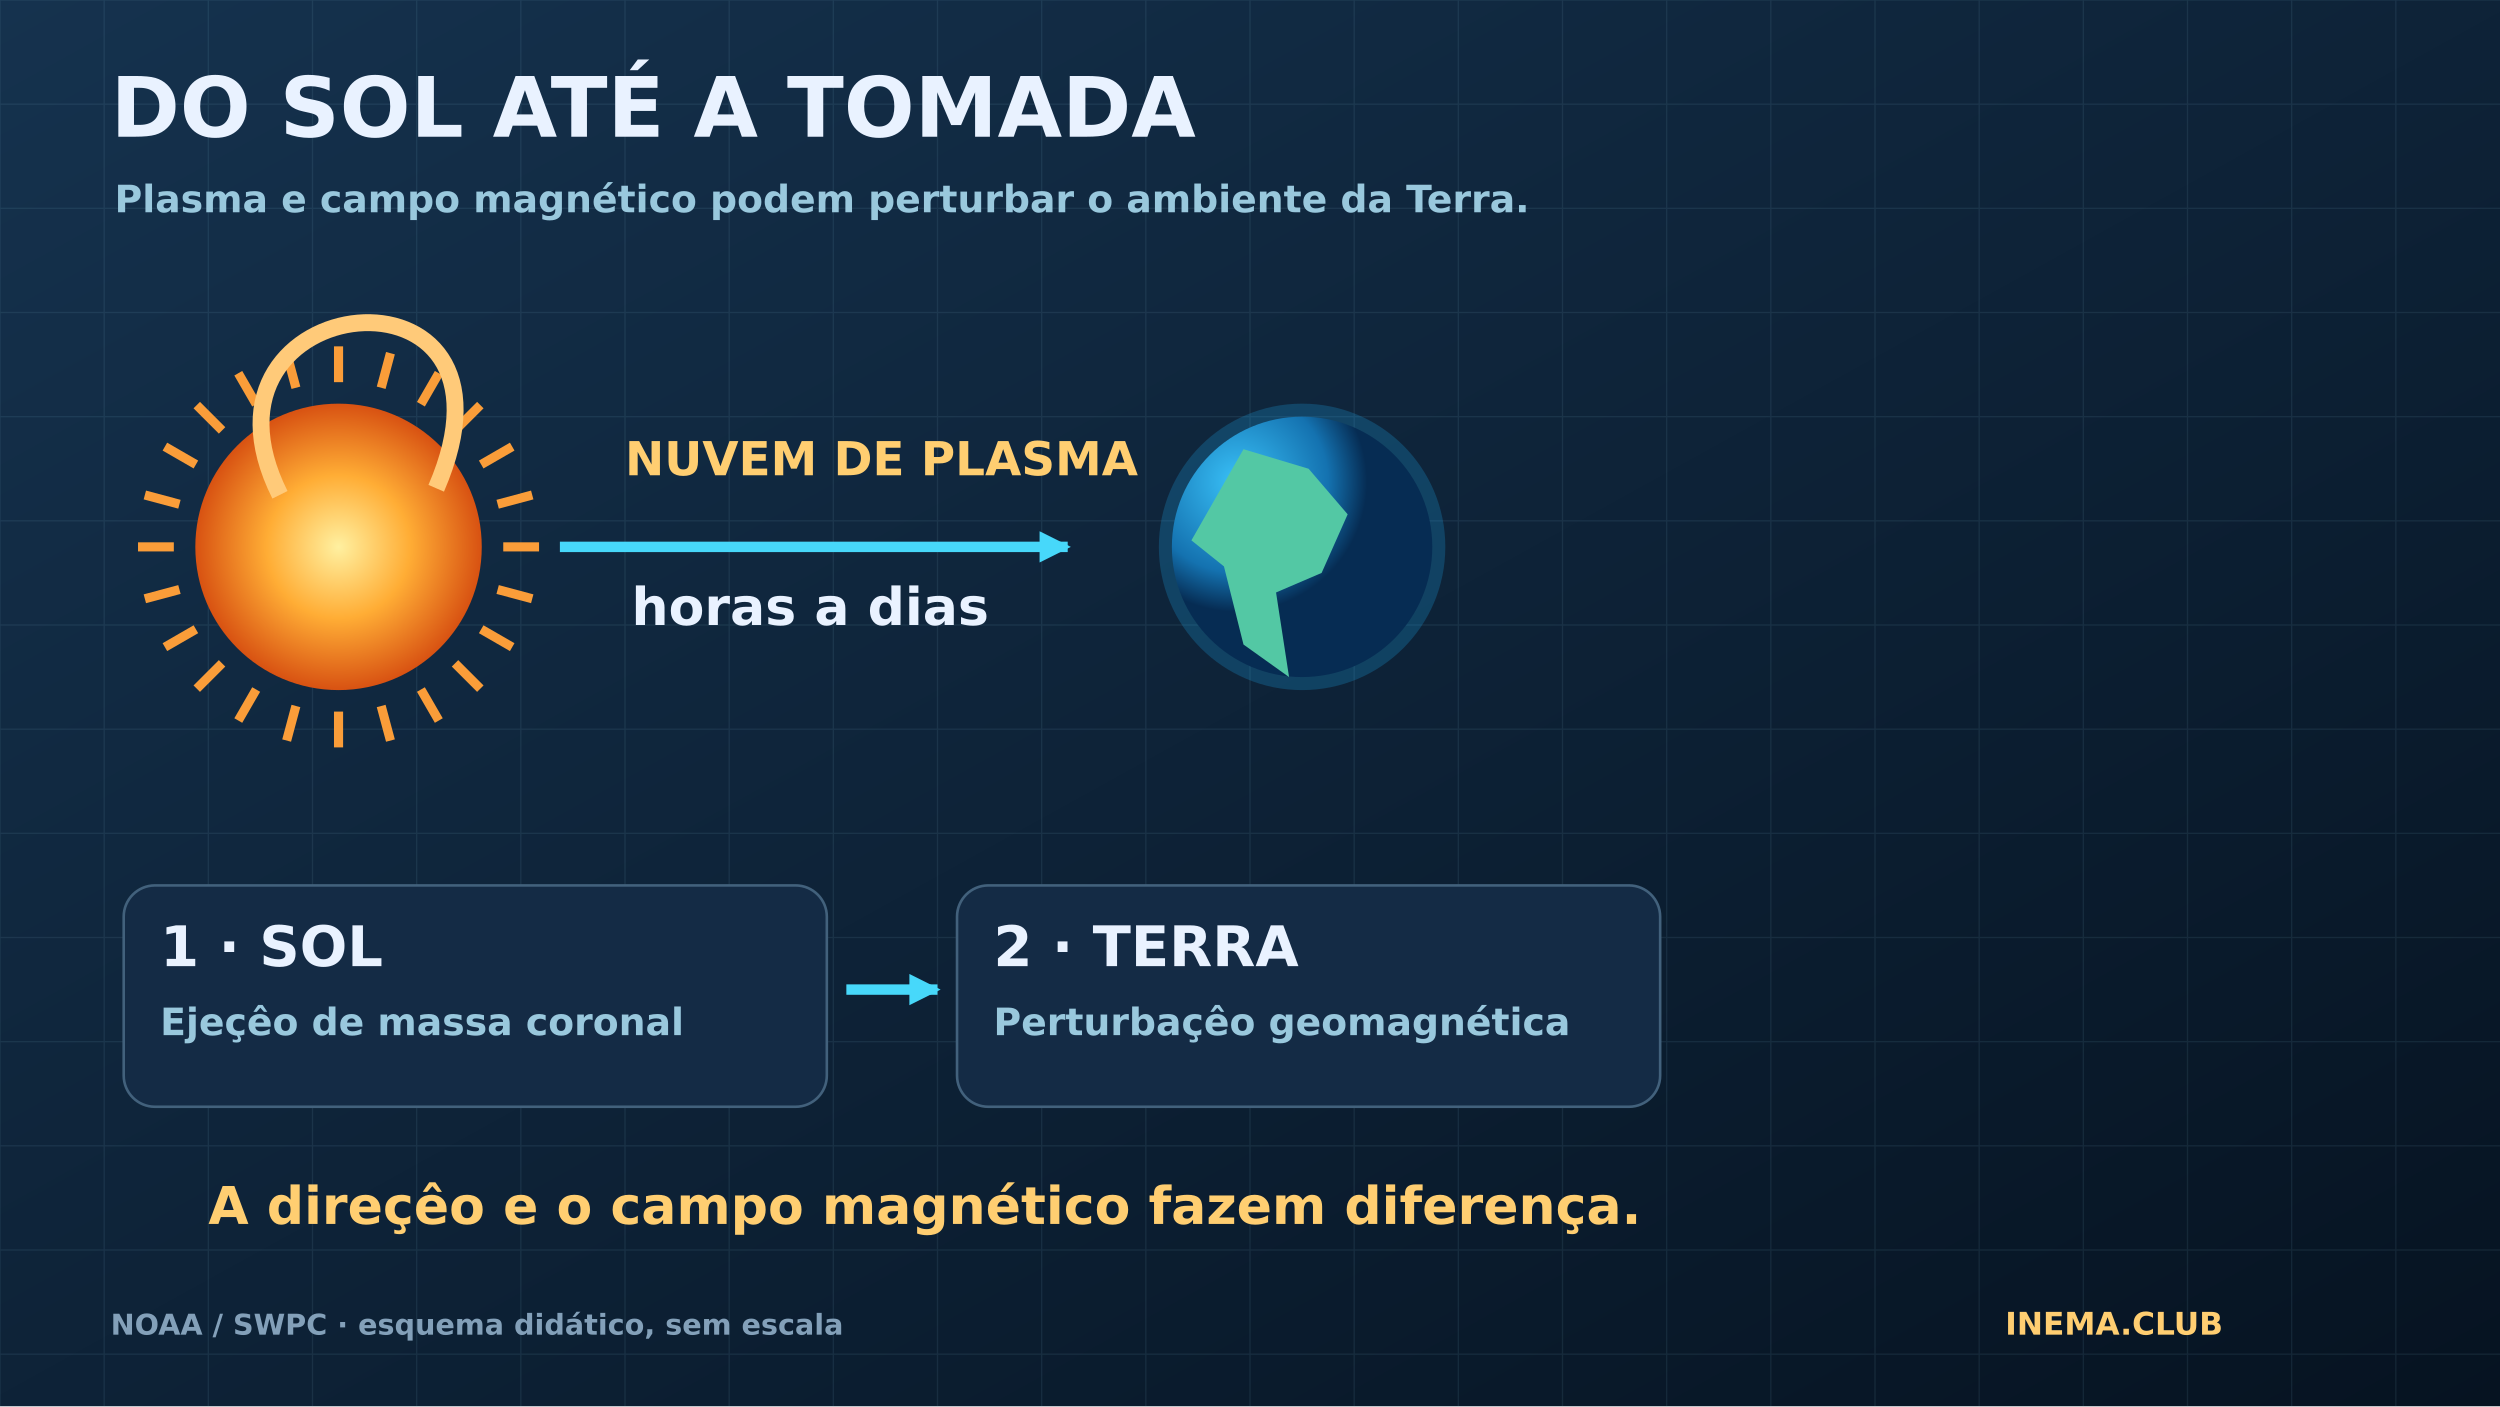
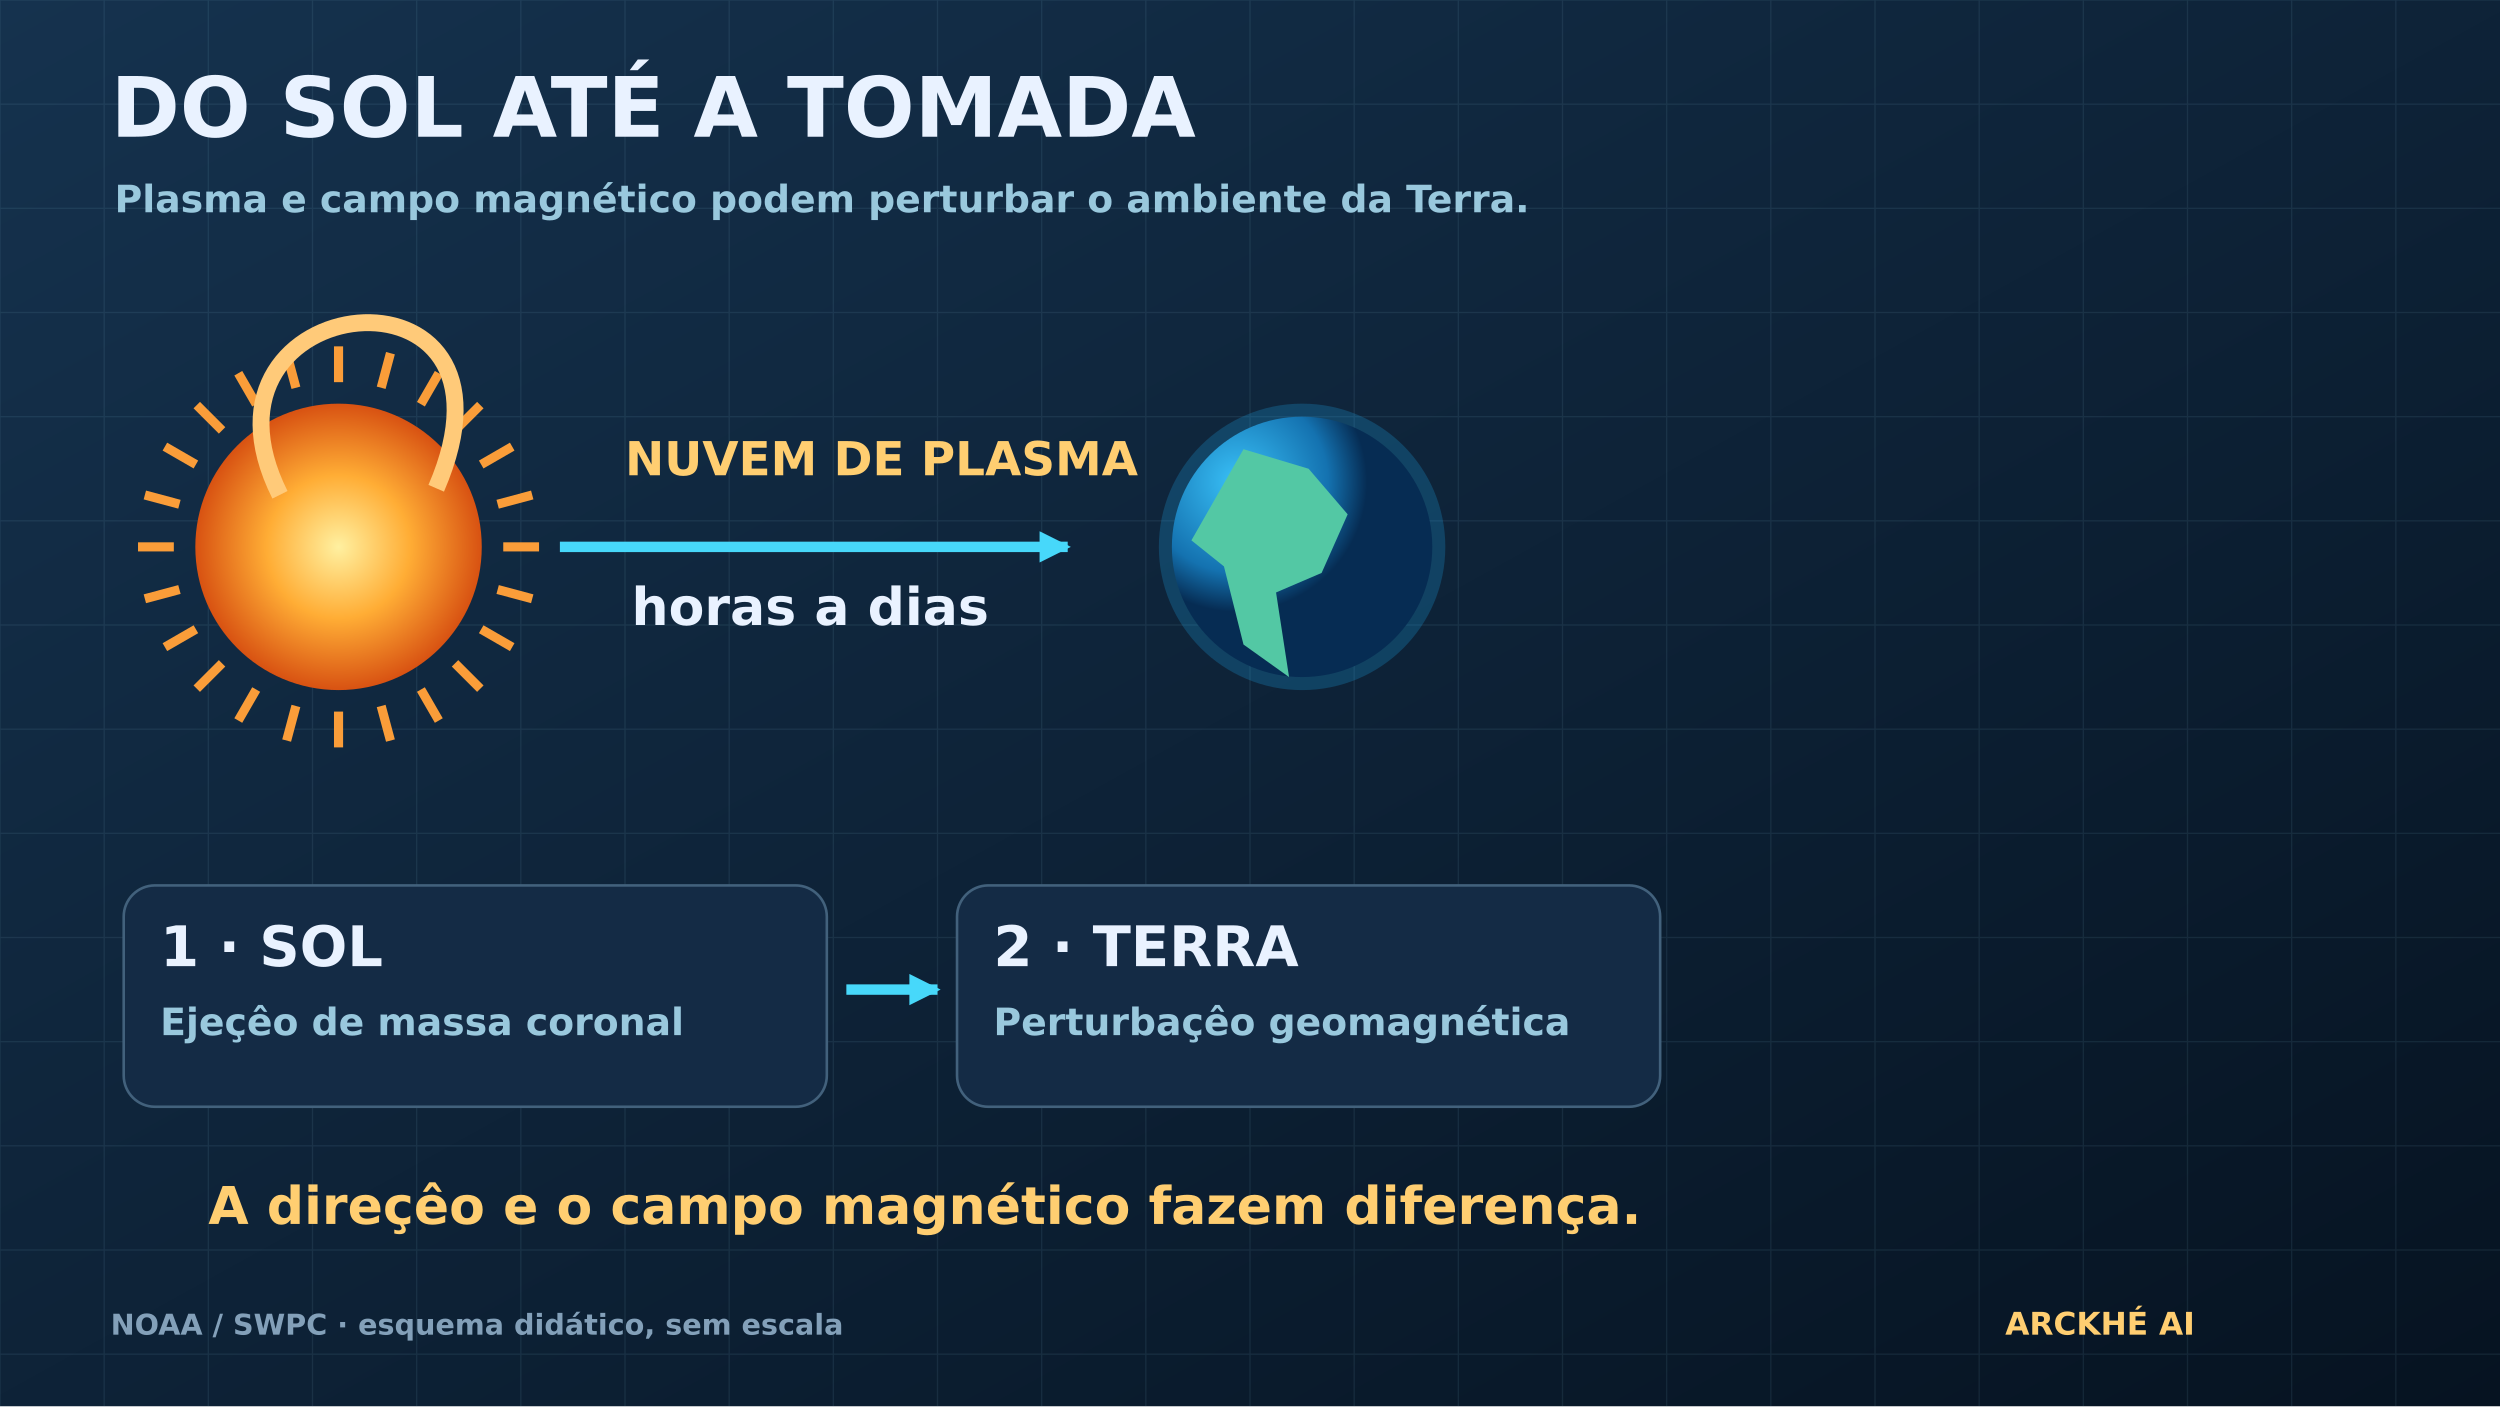
<svg xmlns="http://www.w3.org/2000/svg" width="1920" height="1080" viewBox="0 0 1920 1080">
  <defs>
    <radialGradient id="sun">
      <stop stop-color="#fff0a0" />
      <stop offset=".5" stop-color="#ffad35" />
      <stop offset="1" stop-color="#d85212" />
    </radialGradient>
    <radialGradient id="earth" cx=".25" cy=".25">
      <stop stop-color="#39c1f8" />
      <stop offset=".7" stop-color="#1472b0" />
      <stop offset="1" stop-color="#062c53" />
    </radialGradient>
    <linearGradient id="bg" x2="1" y2="1">
      <stop stop-color="#15324e" />
      <stop offset="1" stop-color="#061321" />
    </linearGradient>
    <marker id="arrow" viewBox="0 0 10 10" refX="9" refY="5" markerWidth="3" markerHeight="3" orient="auto-start-reverse">
      <path d="M0 0 L10 5 L0 10Z" fill="#47d8fa" />
    </marker>
  </defs>
  <rect width="1920" height="1080" fill="url(#bg)" />
  <g opacity=".09" stroke="#96d4ed">
    <path d="M0,0 H1920 M0,0 V1080" />
    <path d="M0,80 H1920 M80,0 V1080" />
    <path d="M0,160 H1920 M160,0 V1080" />
    <path d="M0,240 H1920 M240,0 V1080" />
    <path d="M0,320 H1920 M320,0 V1080" />
    <path d="M0,400 H1920 M400,0 V1080" />
    <path d="M0,480 H1920 M480,0 V1080" />
    <path d="M0,560 H1920 M560,0 V1080" />
    <path d="M0,640 H1920 M640,0 V1080" />
    <path d="M0,720 H1920 M720,0 V1080" />
    <path d="M0,800 H1920 M800,0 V1080" />
    <path d="M0,880 H1920 M880,0 V1080" />
    <path d="M0,960 H1920 M960,0 V1080" />
    <path d="M0,1040 H1920 M1040,0 V1080" />
    <path d="M0,1120 H1920 M1120,0 V1080" />
    <path d="M0,1200 H1920 M1200,0 V1080" />
    <path d="M0,1280 H1920 M1280,0 V1080" />
    <path d="M0,1360 H1920 M1360,0 V1080" />
    <path d="M0,1440 H1920 M1440,0 V1080" />
    <path d="M0,1520 H1920 M1520,0 V1080" />
    <path d="M0,1600 H1920 M1600,0 V1080" />
    <path d="M0,1680 H1920 M1680,0 V1080" />
    <path d="M0,1760 H1920 M1760,0 V1080" />
    <path d="M0,1840 H1920 M1840,0 V1080" />
  </g>
  <text x="85" y="105" font-size="64" fill="#e9f2ff" font-family="DejaVu Sans,sans-serif" font-weight="bold">DO SOL ATÉ A TOMADA</text>
  <text x="88" y="163" font-size="29" fill="#99c8dd" font-family="DejaVu Sans,sans-serif" font-weight="bold">Plasma e campo magnético podem perturbar o ambiente da Terra.</text>
  <path d="M386.5,420.0 L414.0,420.0" stroke="#fa9d39" stroke-width="7" />
  <path d="M382.19,452.741 L408.753,459.858" stroke="#fa9d39" stroke-width="7" />
  <path d="M369.552,483.25 L393.368,497.0" stroke="#fa9d39" stroke-width="7" />
  <path d="M349.449,509.449 L368.894,528.894" stroke="#fa9d39" stroke-width="7" />
  <path d="M323.25,529.552 L337.0,553.368" stroke="#fa9d39" stroke-width="7" />
  <path d="M292.741,542.19 L299.858,568.753" stroke="#fa9d39" stroke-width="7" />
  <path d="M260.0,546.5 L260.0,574.0" stroke="#fa9d39" stroke-width="7" />
  <path d="M227.259,542.19 L220.142,568.753" stroke="#fa9d39" stroke-width="7" />
  <path d="M196.75,529.552 L183,553.368" stroke="#fa9d39" stroke-width="7" />
  <path d="M170.551,509.449 L151.106,528.894" stroke="#fa9d39" stroke-width="7" />
  <path d="M150.448,483.25 L126.632,497.0" stroke="#fa9d39" stroke-width="7" />
  <path d="M137.81,452.741 L111.247,459.858" stroke="#fa9d39" stroke-width="7" />
  <path d="M133.5,420.0 L106.0,420.0" stroke="#fa9d39" stroke-width="7" />
  <path d="M137.81,387.259 L111.247,380.142" stroke="#fa9d39" stroke-width="7" />
  <path d="M150.448,356.75 L126.632,343" stroke="#fa9d39" stroke-width="7" />
  <path d="M170.551,330.551 L151.106,311.106" stroke="#fa9d39" stroke-width="7" />
  <path d="M196.75,310.448 L183,286.632" stroke="#fa9d39" stroke-width="7" />
  <path d="M227.259,297.81 L220.142,271.247" stroke="#fa9d39" stroke-width="7" />
  <path d="M260.0,293.5 L260.0,266.0" stroke="#fa9d39" stroke-width="7" />
  <path d="M292.741,297.81 L299.858,271.247" stroke="#fa9d39" stroke-width="7" />
  <path d="M323.25,310.448 L337.0,286.632" stroke="#fa9d39" stroke-width="7" />
  <path d="M349.449,330.551 L368.894,311.106" stroke="#fa9d39" stroke-width="7" />
  <path d="M369.552,356.75 L393.368,343" stroke="#fa9d39" stroke-width="7" />
  <path d="M382.19,387.259 L408.753,380.142" stroke="#fa9d39" stroke-width="7" />
  <circle cx="260" cy="420" r="110" fill="url(#sun)" />
  <path d="M215,380 C135,220 415,190 335,375" fill="none" stroke="#ffca79" stroke-width="13" />
  <circle cx="1000" cy="420" r="110" fill="#1db3f9" opacity=".22" />
  <circle cx="1000" cy="420" r="100" fill="url(#earth)" />
  <path d="M955,345 l50,15 30,35 -20,45 -35,15 10,65 -35,-25 -15,-60 -25,-20 Z" fill="#53c8a4" />
  <path d="M430,420 L820,420" stroke="#47d8fa" stroke-width="8" fill="none" marker-end="url(#arrow)" />
  <text x="480" y="365" font-size="36" fill="#ffce71" font-family="DejaVu Sans,sans-serif" font-weight="bold">NUVEM DE PLASMA</text>
  <text x="485" y="480" font-size="40" fill="#e9f2ff" font-family="DejaVu Sans,sans-serif" font-weight="bold">horas a dias</text>
  <rect x="95" y="680" width="540" height="170" rx="24" fill="#142b45" stroke="#42617c" stroke-width="2" />
  <text x="123" y="742" font-size="43" fill="#e9f2ff" font-family="DejaVu Sans,sans-serif" font-weight="bold">1 · SOL</text>
  <text x="123" y="795" font-size="29" fill="#99c8dd" font-family="DejaVu Sans,sans-serif" font-weight="bold">Ejeçêo de massa coronal</text>
  <rect x="735" y="680" width="540" height="170" rx="24" fill="#142b45" stroke="#42617c" stroke-width="2" />
  <text x="763" y="742" font-size="43" fill="#e9f2ff" font-family="DejaVu Sans,sans-serif" font-weight="bold">2 · TERRA</text>
  <text x="763" y="795" font-size="29" fill="#99c8dd" font-family="DejaVu Sans,sans-serif" font-weight="bold">Perturbaçêo geomagnética</text>
  <path d="M650,760 L720,760" stroke="#47d8fa" stroke-width="8" fill="none" marker-end="url(#arrow)" />
  <text x="160" y="940" font-size="40" fill="#ffce71" font-family="DejaVu Sans,sans-serif" font-weight="bold">A direçêo e o campo magnético fazem diferença.</text>
  <text x="85" y="1025" font-size="22" fill="#83a0b9" font-family="DejaVu Sans,sans-serif" font-weight="bold">NOAA / SWPC · esquema didático, sem escala</text>
-   <text x="1540" y="1025" font-size="24" fill="#ffce71" font-family="DejaVu Sans,sans-serif" font-weight="bold">INEMA.CLUB</text>
+   <text x="1540" y="1025" font-size="24" fill="#ffce71" font-family="DejaVu Sans,sans-serif" font-weight="bold">ARCKHÉ AI</text>
</svg>
